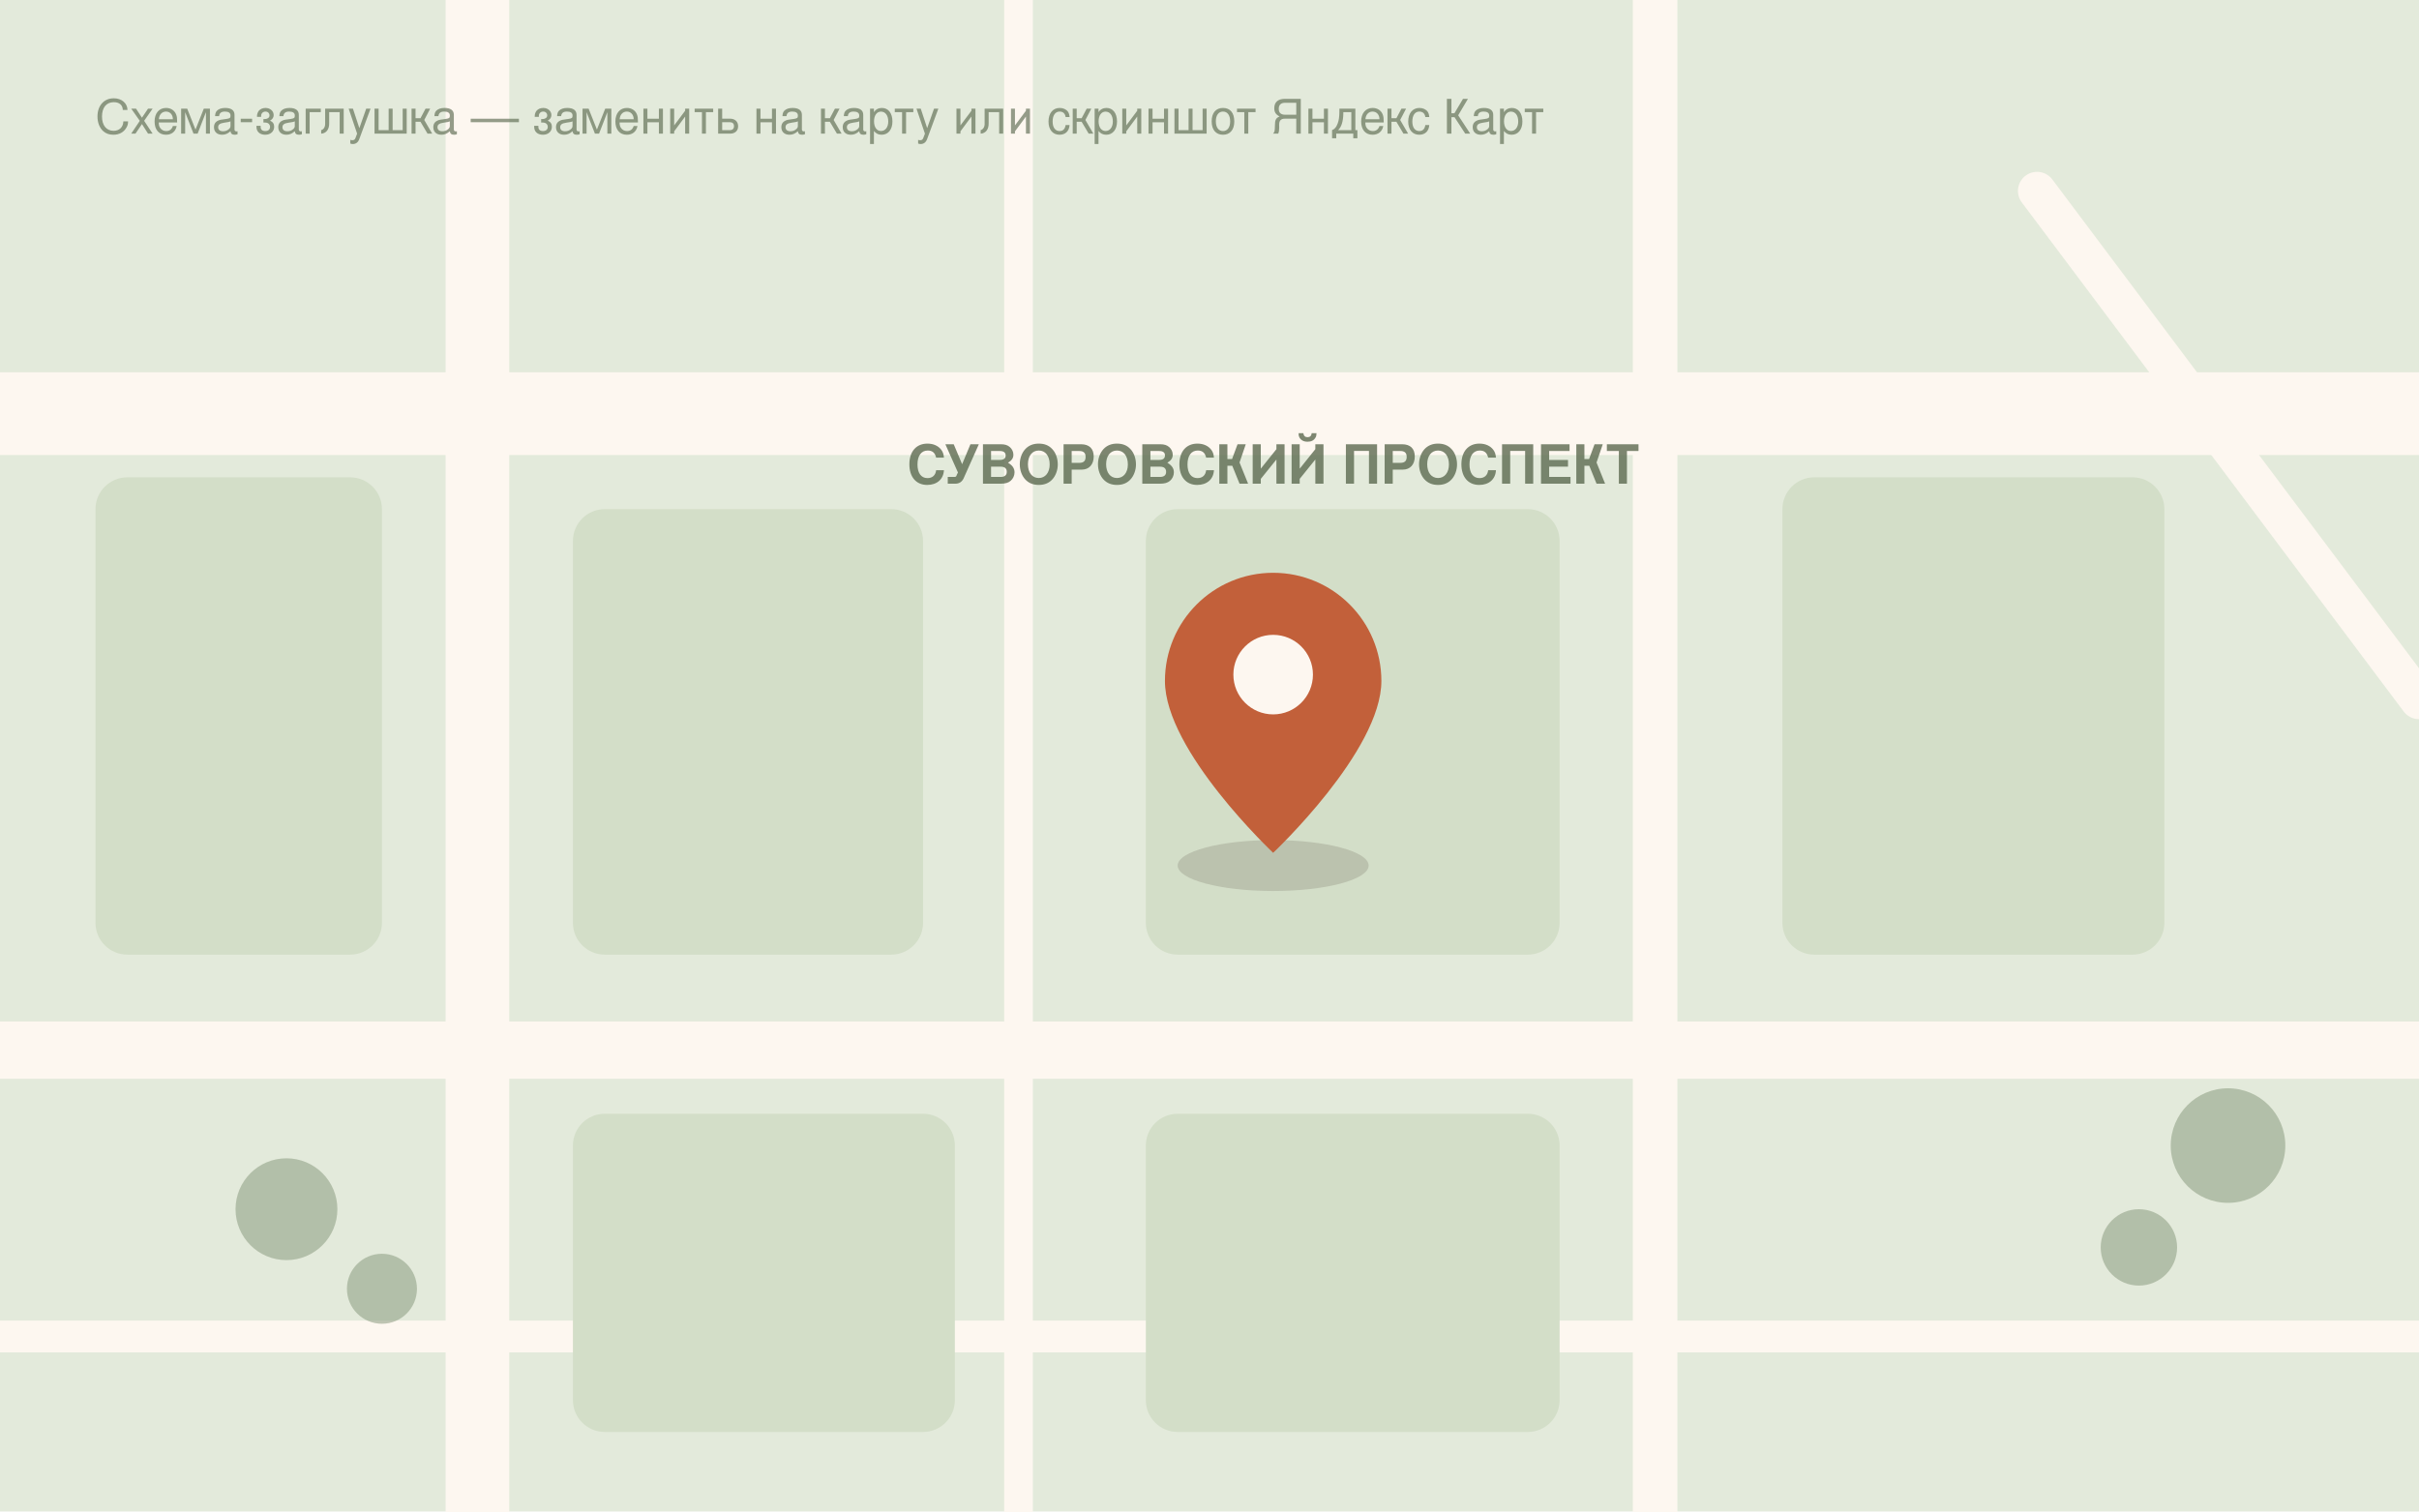
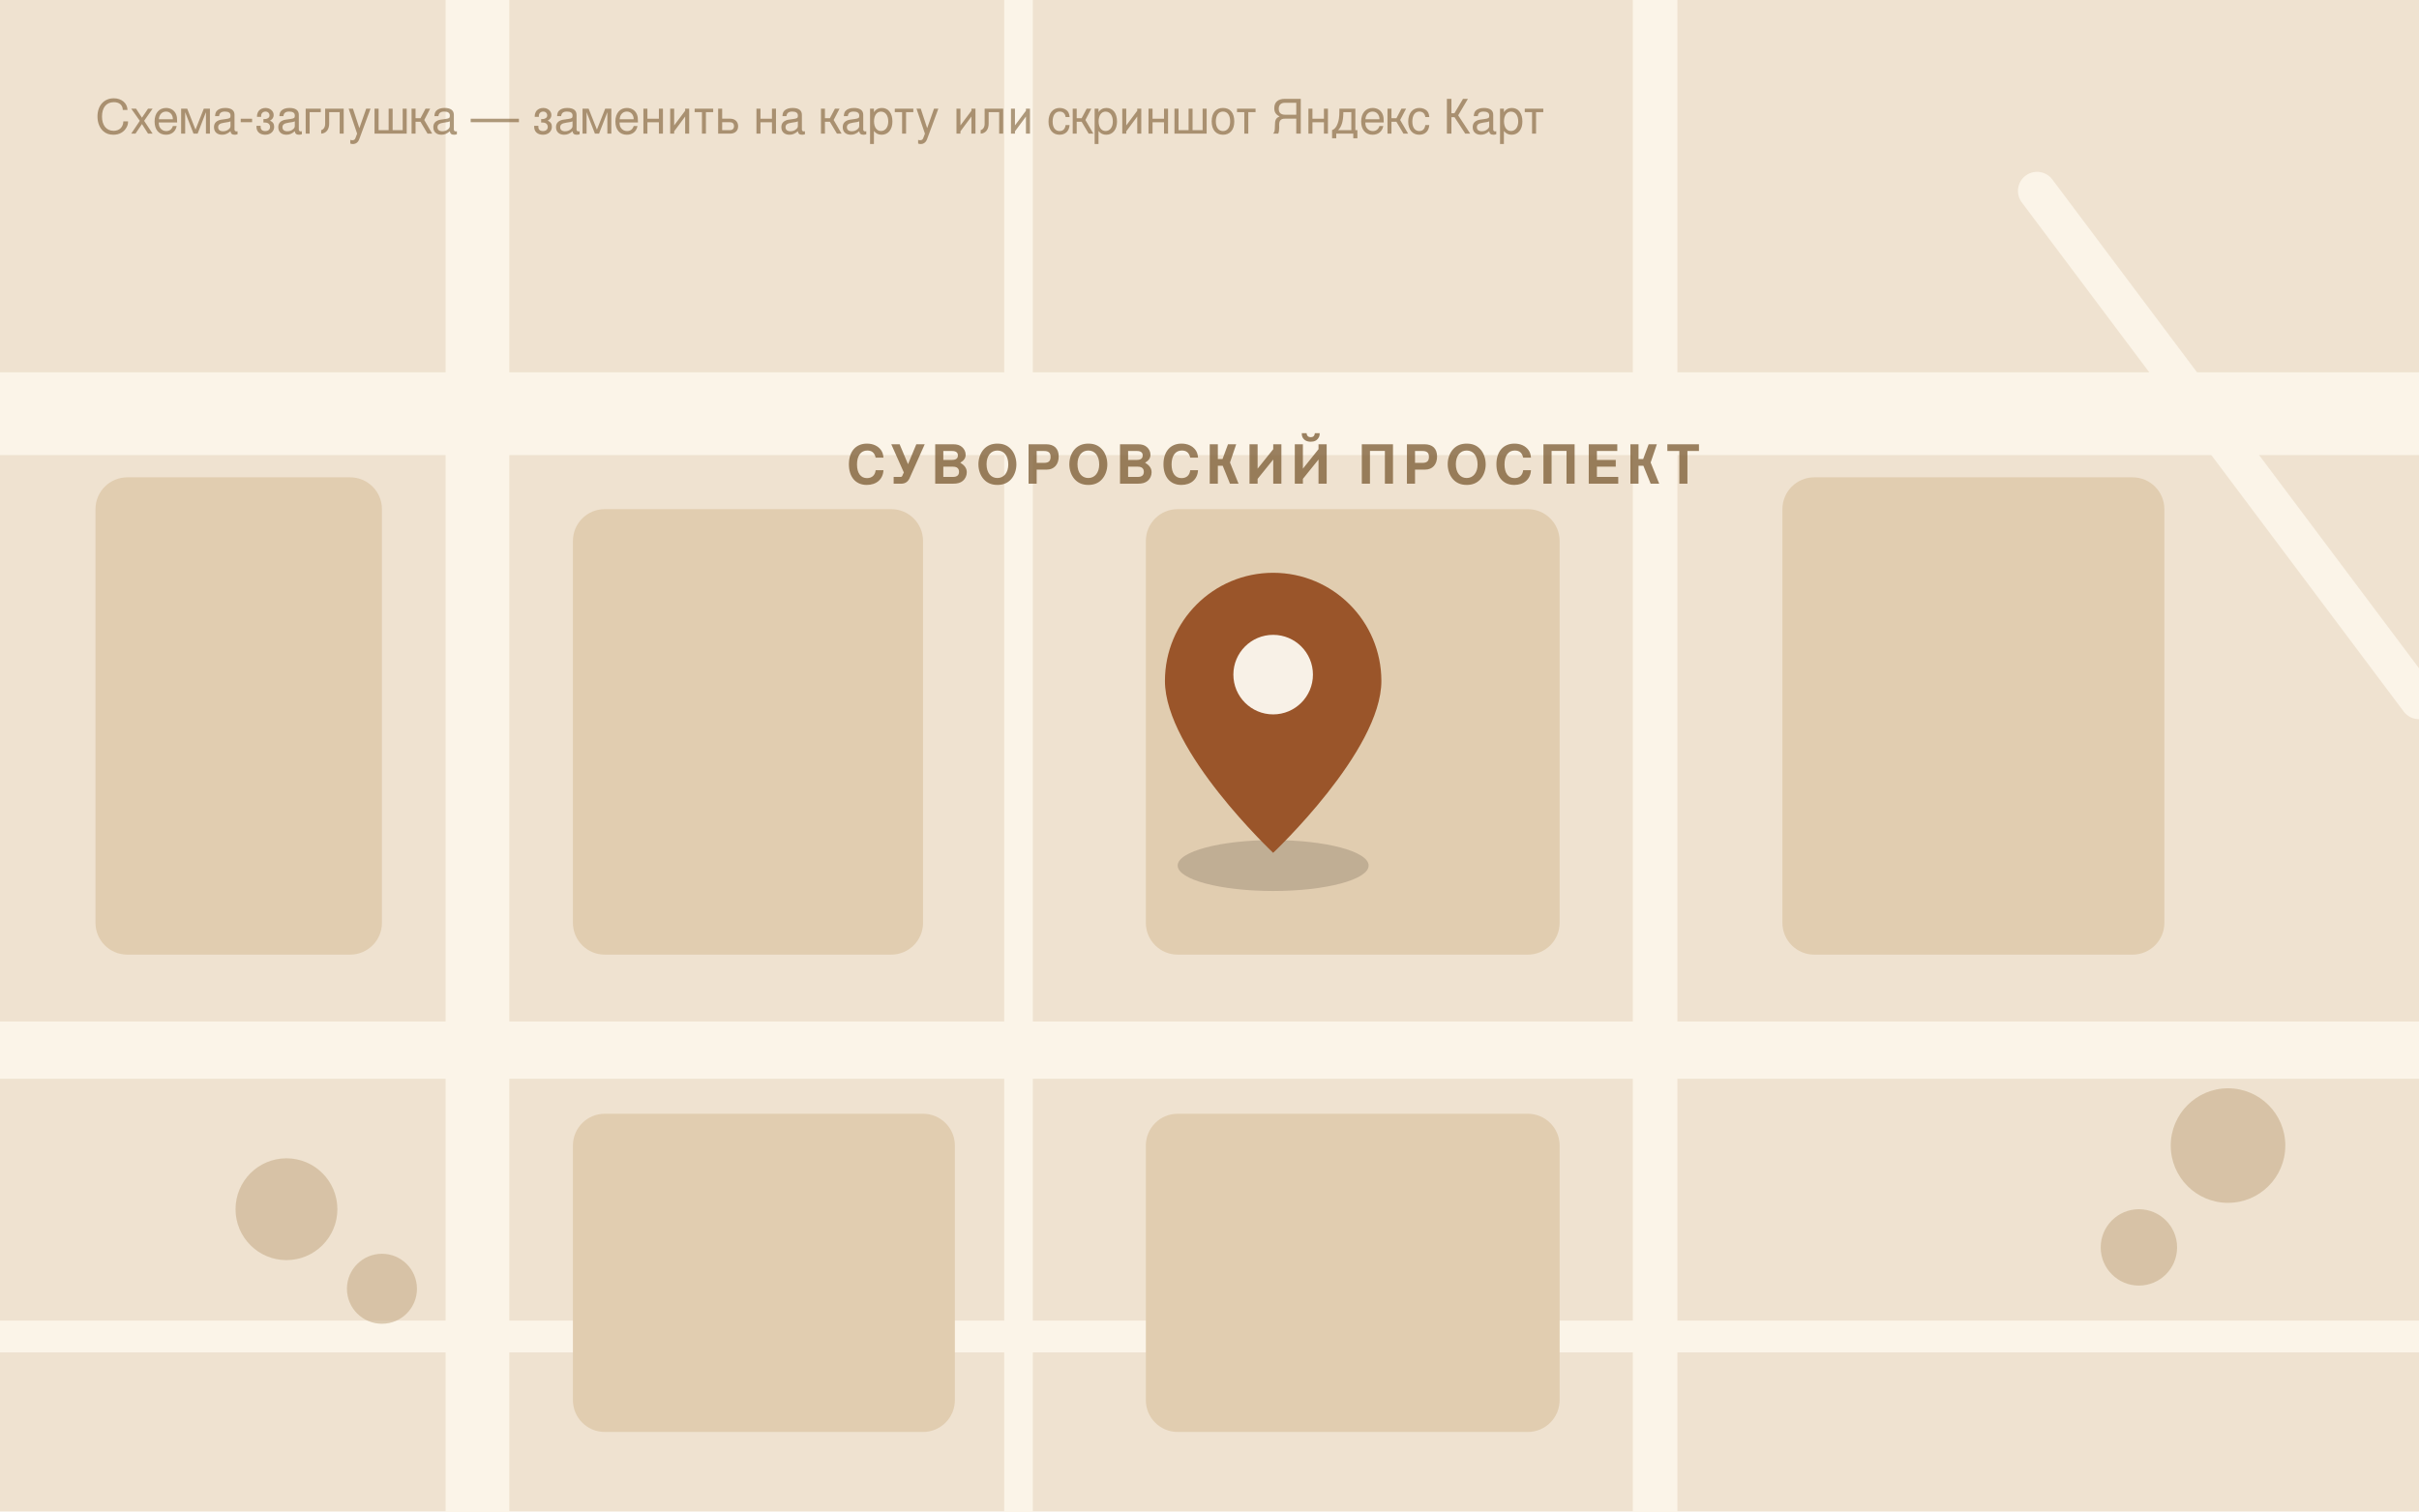
<svg xmlns="http://www.w3.org/2000/svg" viewBox="0 0 760 475" width="760" height="475" role="img" aria-label="Схема: Суворовский проспект, 35">
-   <rect width="760" height="475" fill="#E3EADB" />
-   <g stroke="#FDF7F0" stroke-linecap="round" fill="none">
+   <rect width="760" height="475" fill="#EFE2D0" />
+   <g stroke="#FBF4E8" stroke-linecap="round" fill="none">
    <path d="M-20 130 H780" stroke-width="26" />
    <path d="M-20 330 H780" stroke-width="18" />
    <path d="M150 -20 V500" stroke-width="20" />
    <path d="M520 -20 V500" stroke-width="14" />
    <path d="M-20 420 H780" stroke-width="10" />
    <path d="M320 -20 V500" stroke-width="9" />
    <path d="M640 60 L760 220" stroke-width="12" />
  </g>
-   <g fill="#D3DEC8">
+   <g fill="#E1CDB0">
    <rect x="180" y="160" width="110" height="140" rx="10" />
    <rect x="360" y="160" width="130" height="140" rx="10" />
    <rect x="560" y="150" width="120" height="150" rx="10" />
    <rect x="30" y="150" width="90" height="150" rx="10" />
    <rect x="180" y="350" width="120" height="100" rx="10" />
    <rect x="360" y="350" width="130" height="100" rx="10" />
  </g>
-   <g fill="#8B9B7F" opacity=".55">
+   <g fill="#C7AE8A" opacity=".6">
    <circle cx="90" cy="380" r="16" />
    <circle cx="120" cy="405" r="11" />
    <circle cx="700" cy="360" r="18" />
    <circle cx="672" cy="392" r="12" />
  </g>
  <g transform="translate(400 210)">
-     <ellipse cx="0" cy="62" rx="30" ry="8" fill="#3A2A21" opacity=".16" />
-     <path d="M0 58C0 58 34 26 34 4A34 34 0 1 0-34 4C-34 26 0 58 0 58Z" fill="#C2603A" />
-     <circle cx="0" cy="2" r="12.5" fill="#FDF7F0" />
+     <ellipse cx="0" cy="62" rx="30" ry="8" fill="#2E2018" opacity=".18" />
+     <path d="M0 58C0 58 34 26 34 4A34 34 0 1 0-34 4C-34 26 0 58 0 58Z" fill="#9A552A" />
+     <circle cx="0" cy="2" r="12.5" fill="#F8F1E7" />
  </g>
-   <text x="400" y="152" text-anchor="middle" font-family="Helvetica, Arial, sans-serif" font-size="17" font-weight="bold" fill="#5C6A50" opacity=".8">СУВОРОВСКИЙ ПРОСПЕКТ</text>
-   <text x="30" y="42" font-family="Helvetica, Arial, sans-serif" font-size="15" fill="#5C6A50" opacity=".65">Схема-заглушка — заменить на карту или скриншот Яндекс Карт</text>
+   <text x="400" y="152" text-anchor="middle" font-family="Helvetica, Arial, sans-serif" font-size="17" font-weight="bold" fill="#7A5A31" opacity=".75" letter-spacing="2">СУВОРОВСКИЙ ПРОСПЕКТ</text>
+   <text x="30" y="42" font-family="Helvetica, Arial, sans-serif" font-size="15" fill="#7A5A31" opacity=".6">Схема-заглушка — заменить на карту или скриншот Яндекс Карт</text>
</svg>
